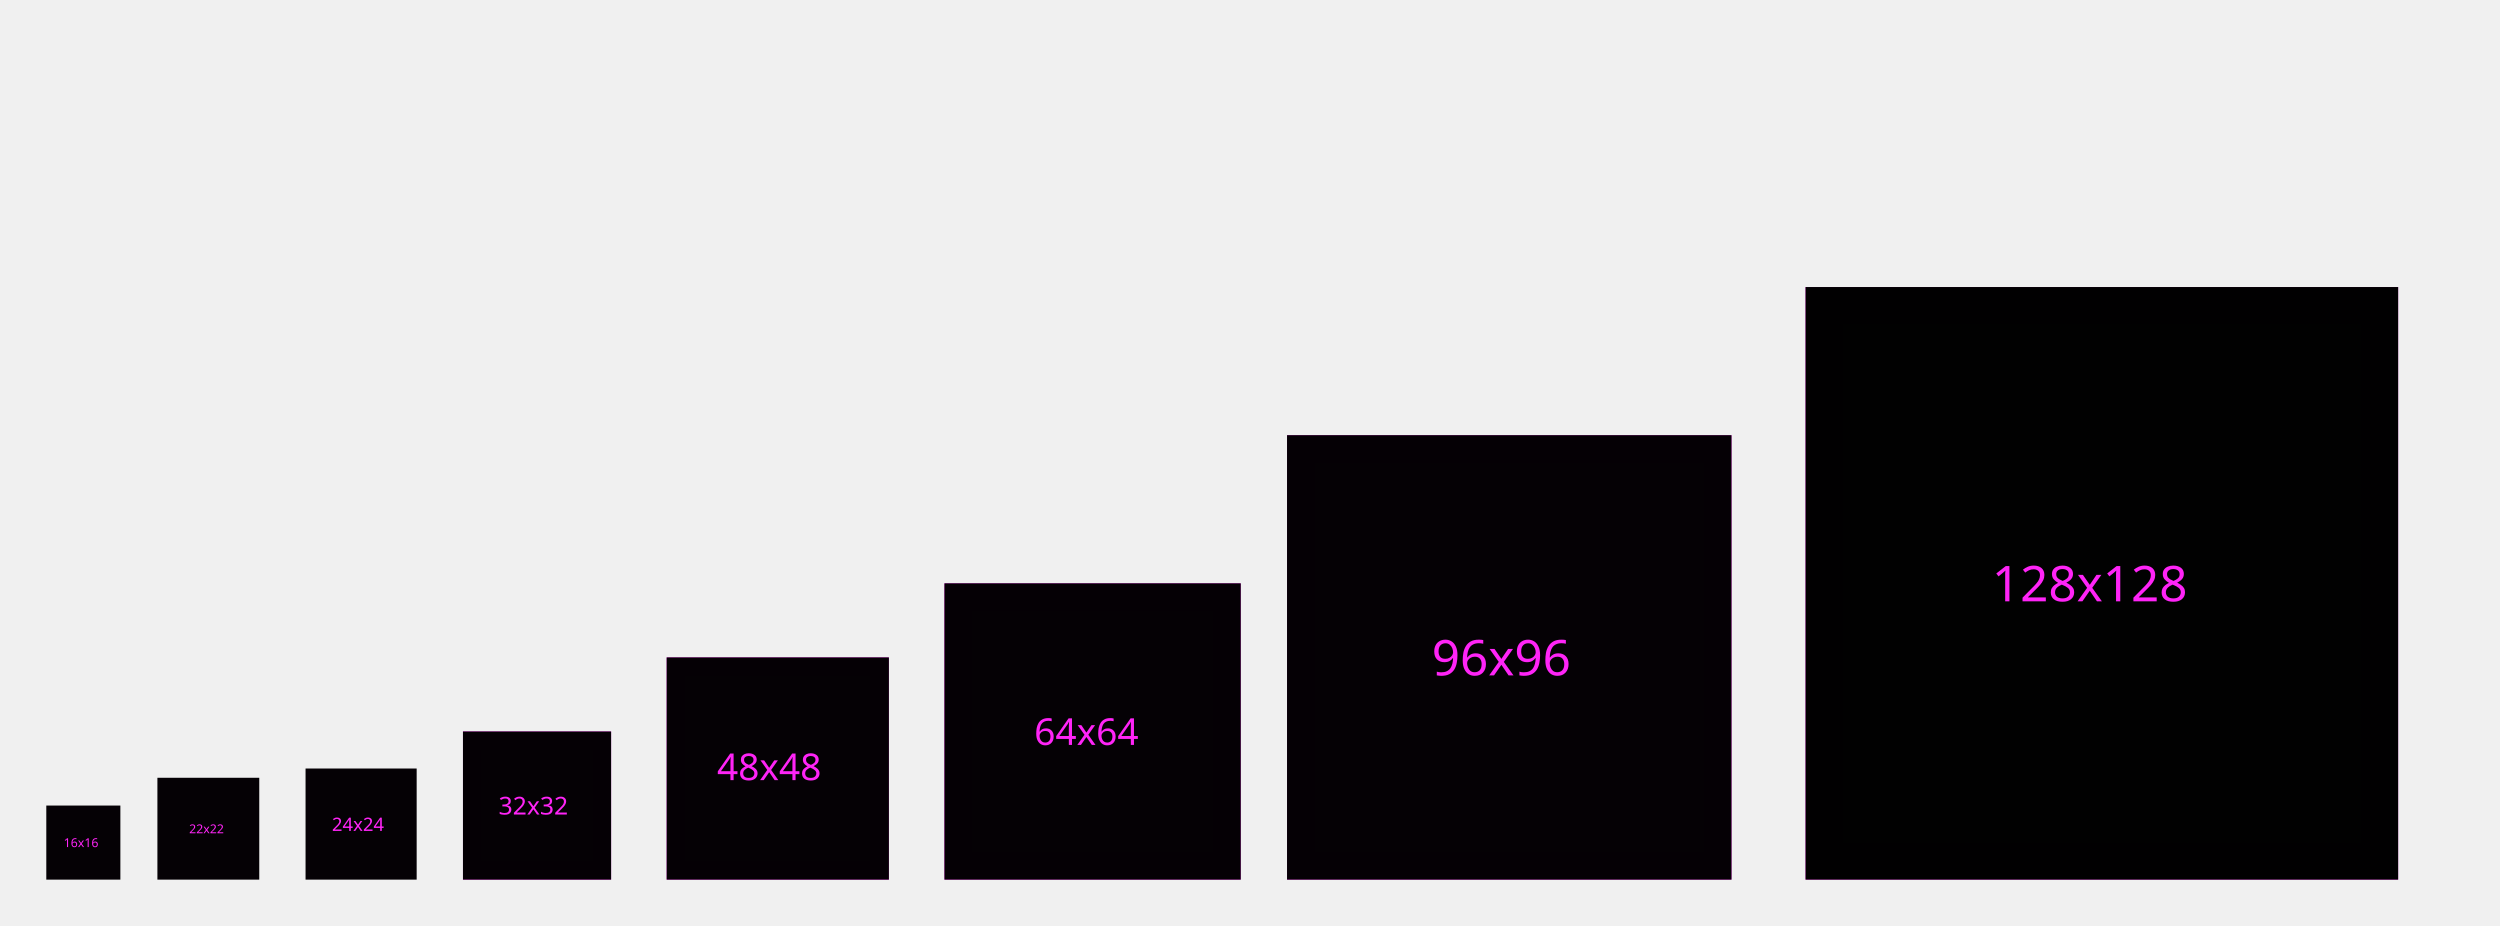
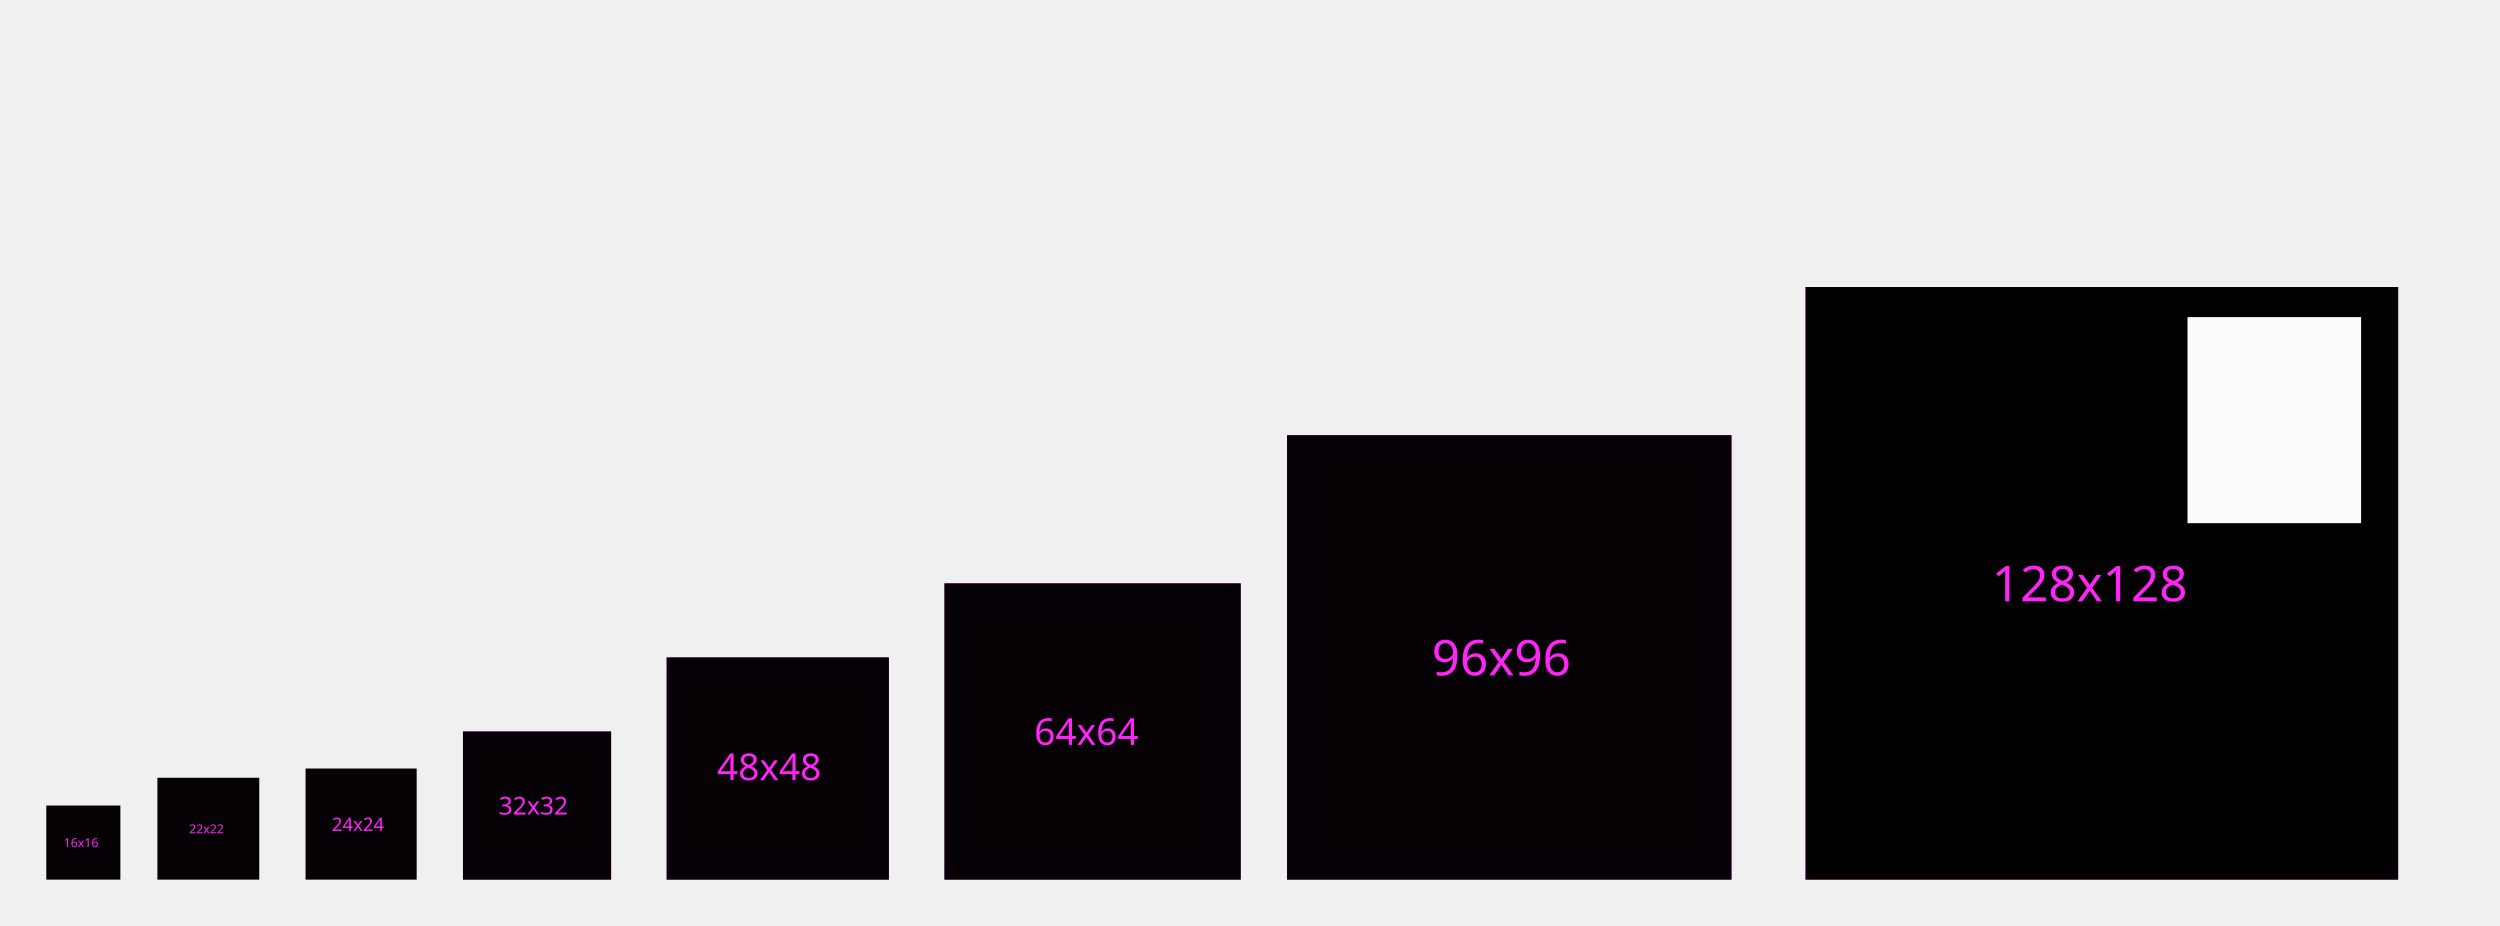
<svg xmlns="http://www.w3.org/2000/svg" xmlns:xlink="http://www.w3.org/1999/xlink" height="200" viewBox="0 0 506.25 187.5" width="540" id="svg2" version="1.1">
  <defs id="defs22">
    <linearGradient id="linearGradient4261">
      <stop style="stop-color:#000000;stop-opacity:1;" offset="0" id="stop4263" />
      <stop style="stop-color:#000000;stop-opacity:0;" offset="1" id="stop4265" />
    </linearGradient>
    <linearGradient id="linearGradient49897">
      <stop style="stop-color:#176875;stop-opacity:1" offset="0" id="stop49899" />
      <stop style="stop-color:#186a77;stop-opacity:1" offset="1" id="stop49901" />
    </linearGradient>
    <linearGradient id="linearGradient4536">
      <stop style="stop-color:#b6b6b6;stop-opacity:1" offset="0" id="stop4538" />
      <stop id="stop4544" offset="0.482" style="stop-color:#ffffff;stop-opacity:1;" />
      <stop style="stop-color:#cfcfcf;stop-opacity:1" offset="1" id="stop4540" />
    </linearGradient>
    <linearGradient id="linearGradient4492">
      <stop style="stop-color:#165dc2;stop-opacity:1;" offset="0" id="stop4494" />
      <stop style="stop-color:#1680c2;stop-opacity:1" offset="1" id="stop4496" />
    </linearGradient>
    <filter style="color-interpolation-filters:sRGB" id="filter4672">
      <feGaussianBlur stdDeviation="19.54" id="feGaussianBlur4674" />
    </filter>
    <filter style="color-interpolation-filters:sRGB" id="filter4680">
      <feDiffuseLighting id="feDiffuseLighting4682" />
    </filter>
    <linearGradient gradientTransform="translate(-29.321,-3.241)" xlink:href="#linearGradient4492" id="linearGradient4498-3" x1="32.948" y1="16.16" x2="41.58" y2="6.42" gradientUnits="userSpaceOnUse" />
    <linearGradient gradientTransform="translate(-29.321,-3.241)" xlink:href="#linearGradient4536" id="linearGradient4542-0" x1="29.321" y1="10.72" x2="44.279" y2="10.72" gradientUnits="userSpaceOnUse" />
    <linearGradient id="linearGradient3244">
      <stop id="stop3246" offset="0" style="stop-color:#d0611f;stop-opacity:1" />
      <stop id="stop3248" offset="1" style="stop-color:#f77a2c;stop-opacity:1" />
    </linearGradient>
    <linearGradient xlink:href="#linearGradient3244" id="linearGradient3242-3" gradientUnits="userSpaceOnUse" gradientTransform="matrix(0.494382,0,0,0.494382,-34.11236,-485.6622)" x1="78.897" y1="1042.14" x2="78.897" y2="982.428" />
    <symbol id="icon-refresh" viewBox="0 0 24 28">
      <path class="path1" d="m 23.609,16.5 c 0,0.031 0,0.078 -0.016,0.109 C 22.265,22.14 17.702,26 11.937,26 8.89,26 5.937,24.797 3.718,22.687 L 1.702,24.703 C 1.515,24.89 1.264,25 0.999,25 c -0.547,0 -1,-0.453 -1,-1 v -7 c 0,-0.547 0.453,-1 1,-1 h 7 c 0.547,0 1,0.453 1,1 0,0.266 -0.109,0.516 -0.297,0.703 L 6.561,19.844 C 8.03,21.219 9.983,22 11.998,22 c 2.781,0 5.359,-1.437 6.813,-3.813 0.375,-0.609 0.562,-1.203 0.828,-1.828 C 19.717,16.14 19.873,16 20.108,16 h 3 c 0.281,0 0.5,0.234 0.5,0.5 z M 24,4 v 7 c 0,0.547 -0.453,1 -1,1 h -7 c -0.547,0 -1,-0.453 -1,-1 0,-0.266 0.109,-0.516 0.297,-0.703 L 17.453,8.141 C 15.969,6.766 14.016,6 12,6 9.219,6 6.641,7.437 5.187,9.813 4.812,10.422 4.625,11.016 4.359,11.641 4.281,11.86 4.125,12 3.89,12 H 0.781 C 0.5,12 0.281,11.766 0.281,11.5 V 11.391 C 1.625,5.844 6.234,2 12,2 c 3.063,0 6.047,1.219 8.266,3.313 L 22.297,3.297 C 22.484,3.11 22.735,3 23,3 c 0.547,0 1,0.453 1,1 z" id="path9854" />
    </symbol>
    <symbol id="symbol5687">
      <path d="M 24,10 V 2 L 14,12 24,22 v -8 c 6.63,0 12,5.37 12,12 0,6.63 -5.37,12 -12,12 C 17.37,38 12,32.63 12,26 H 8 c 0,8.84 7.16,16 16,16 8.84,0 16,-7.16 16,-16 0,-8.84 -7.16,-16 -16,-16 z" style="stroke:none" id="path5691" />
    </symbol>
    <symbol id="symbol20353">
      <path d="M 35.3,12.7 C 32.41,9.8 28.42,8 24,8 15.16,8 8.02,15.16 8.02,24 c 0,8.84 7.14,16 15.98,16 7.45,0 13.69,-5.1 15.46,-12 H 35.3 c -1.65,4.66 -6.07,8 -11.3,8 -6.63,0 -12,-5.37 -12,-12 0,-6.63 5.37,-12 12,-12 3.31,0 6.28,1.38 8.45,3.55 L 26,22 H 40 V 8 Z" style="stroke:none" id="path20357" />
    </symbol>
    <linearGradient xlink:href="#linearGradient49897" id="linearGradient49903-2" x1="24.334" y1="44.352" x2="24.334" y2="-0.6" gradientUnits="userSpaceOnUse" />
    <linearGradient xlink:href="#linearGradient49897" id="linearGradient50365" gradientUnits="userSpaceOnUse" x1="24.334" y1="44.352" x2="24.334" y2="-0.6" gradientTransform="matrix(1.051483,0,0,1.051483,-1.235944,-1.105721)" />
    <linearGradient xlink:href="#linearGradient4261" id="linearGradient4267" x1="8.02" y1="24" x2="40" y2="24" gradientUnits="userSpaceOnUse" />
  </defs>
  <g id="layer3" style="display:none">
    <rect style="color:#000000;clip-rule:nonzero;display:block;overflow:visible;visibility:visible;opacity:1;isolation:auto;mix-blend-mode:normal;color-interpolation:sRGB;color-interpolation-filters:linearRGB;solid-color:#000000;solid-opacity:1;vector-effect:none;fill:#ffffff;fill-opacity:1;fill-rule:nonzero;stroke:none;stroke-width:22.457;stroke-linecap:square;stroke-linejoin:miter;stroke-miterlimit:4;stroke-dasharray:none;stroke-dashoffset:0;stroke-opacity:1;marker:none;marker-start:none;marker-mid:none;marker-end:none;paint-order:normal;color-rendering:auto;image-rendering:auto;shape-rendering:auto;text-rendering:auto;enable-background:accumulate" id="rect4603" width="506.25" height="187.5" x="1.295166e-08" y="0" />
  </g>
  <g style="display:inline" id="g4603" transform="translate(8.653846,139.5)">
    <rect y="0" x="0" height="0" width="0" id="rect4585" style="color:#000000;clip-rule:nonzero;display:inline;overflow:visible;visibility:visible;opacity:1;isolation:auto;mix-blend-mode:normal;color-interpolation:sRGB;color-interpolation-filters:linearRGB;solid-color:#000000;solid-opacity:1;fill:#ff0000;fill-opacity:1;fill-rule:nonzero;stroke:none;stroke-width:0.618;stroke-linecap:round;stroke-linejoin:miter;stroke-miterlimit:4;stroke-dasharray:none;stroke-dashoffset:0;stroke-opacity:0.771;marker:none;marker-start:none;marker-mid:none;marker-end:none;paint-order:normal;color-rendering:auto;image-rendering:auto;shape-rendering:auto;text-rendering:auto;enable-background:accumulate" />
    <g id="icon-22">
      <rect style="color:#000000;clip-rule:nonzero;display:block;overflow:visible;visibility:visible;opacity:1;isolation:auto;mix-blend-mode:normal;color-interpolation:sRGB;color-interpolation-filters:linearRGB;solid-color:#000000;solid-opacity:1;vector-effect:none;fill:#050005;fill-opacity:0.995;fill-rule:nonzero;stroke:#ff24f7;stroke-width:0;stroke-linecap:square;stroke-linejoin:miter;stroke-miterlimit:4;stroke-dasharray:none;stroke-dashoffset:0;stroke-opacity:0.995;marker:none;marker-start:none;marker-mid:none;marker-end:none;paint-order:normal;color-rendering:auto;image-rendering:auto;shape-rendering:auto;text-rendering:auto;enable-background:accumulate" id="R-22" width="20.625" height="20.625" x="23.221" y="18" />
      <text xml:space="preserve" style="font-size:1.787px;line-height:1000%;font-family:sans-serif;letter-spacing:0px;word-spacing:0px;display:inline;opacity:1;fill:#ff24f7;fill-opacity:1;stroke:none;stroke-width:0.112px;stroke-linecap:butt;stroke-linejoin:miter;stroke-opacity:1" x="29.644" y="29.24" id="text4770-9-0">
        <tspan x="29.644" y="29.24" style="font-size:2.5px;fill:#ff24f7;fill-opacity:1;stroke:none;stroke-width:0.112px" id="tspan4835-6">22x22</tspan>
      </text>
    </g>
    <g id="icon-16">
      <rect style="color:#000000;clip-rule:nonzero;display:block;overflow:visible;visibility:visible;opacity:1;isolation:auto;mix-blend-mode:normal;color-interpolation:sRGB;color-interpolation-filters:linearRGB;solid-color:#000000;solid-opacity:1;vector-effect:none;fill:#050005;fill-opacity:0.995;fill-rule:nonzero;stroke:#ff24f7;stroke-width:0;stroke-linecap:square;stroke-linejoin:miter;stroke-miterlimit:4;stroke-dasharray:none;stroke-dashoffset:0;stroke-opacity:0.995;marker:none;marker-start:none;marker-mid:none;marker-end:none;paint-order:normal;color-rendering:auto;image-rendering:auto;shape-rendering:auto;text-rendering:auto;enable-background:accumulate" id="R-16" width="15" height="15" x="0.721" y="23.625" />
      <text xml:space="preserve" style="font-size:1.154px;line-height:1000%;font-family:sans-serif;letter-spacing:0px;word-spacing:0px;display:inline;opacity:1;fill:#ff24f7;fill-opacity:1;stroke:none;stroke-width:0.072px;stroke-linecap:butt;stroke-linejoin:miter;stroke-opacity:1" x="4.24" y="32.035" id="text4770-2">
        <tspan id="tspan4768-6" x="4.24" y="32.035" style="font-size:2.5px;fill:#ff24f7;fill-opacity:1;stroke:none;stroke-width:0.072px">16x16</tspan>
      </text>
    </g>
    <rect style="color:#000000;clip-rule:nonzero;display:block;overflow:visible;visibility:visible;opacity:1;isolation:auto;mix-blend-mode:normal;color-interpolation:sRGB;color-interpolation-filters:linearRGB;solid-color:#000000;solid-opacity:1;vector-effect:none;fill:none;fill-opacity:0.039;fill-rule:nonzero;stroke:#ff24f7;stroke-width:3.75;stroke-linecap:square;stroke-linejoin:miter;stroke-miterlimit:4;stroke-dasharray:none;stroke-dashoffset:0;stroke-opacity:0.995;marker:none;marker-start:none;marker-mid:none;marker-end:none;paint-order:normal;color-rendering:auto;image-rendering:auto;shape-rendering:auto;text-rendering:auto;enable-background:accumulate" id="rect4593" width="26.25" height="26.25" x="86.971" y="10.5" />
    <rect y="-4.5" x="128.221" height="41.25" width="41.25" id="rect4595" style="color:#000000;clip-rule:nonzero;display:block;overflow:visible;visibility:visible;opacity:1;isolation:auto;mix-blend-mode:normal;color-interpolation:sRGB;color-interpolation-filters:linearRGB;solid-color:#000000;solid-opacity:1;vector-effect:none;fill:#000000;fill-opacity:0.039;fill-rule:nonzero;stroke:#ff24f7;stroke-width:3.75;stroke-linecap:square;stroke-linejoin:miter;stroke-miterlimit:4;stroke-dasharray:none;stroke-dashoffset:0;stroke-opacity:0.995;marker:none;marker-start:none;marker-mid:none;marker-end:none;paint-order:normal;color-rendering:auto;image-rendering:auto;shape-rendering:auto;text-rendering:auto;enable-background:accumulate" />
    <rect style="color:#000000;clip-rule:nonzero;display:block;overflow:visible;visibility:visible;opacity:1;isolation:auto;mix-blend-mode:normal;color-interpolation:sRGB;color-interpolation-filters:linearRGB;solid-color:#000000;solid-opacity:1;vector-effect:none;fill:#000000;fill-opacity:0.039;fill-rule:nonzero;stroke:#ff24f7;stroke-width:7.5;stroke-linecap:square;stroke-linejoin:miter;stroke-miterlimit:4;stroke-dasharray:none;stroke-dashoffset:0;stroke-opacity:0.995;marker:none;marker-start:none;marker-mid:none;marker-end:none;paint-order:normal;color-rendering:auto;image-rendering:auto;shape-rendering:auto;text-rendering:auto;enable-background:accumulate" id="rect4597" width="112.5" height="112.5" x="360.721" y="-77.625" />
    <rect style="color:#000000;clip-rule:nonzero;display:block;overflow:visible;visibility:visible;opacity:1;isolation:auto;mix-blend-mode:normal;color-interpolation:sRGB;color-interpolation-filters:linearRGB;solid-color:#000000;solid-opacity:1;vector-effect:none;fill:#000000;fill-opacity:0.039;fill-rule:nonzero;stroke:#ff24f7;stroke-width:5.625;stroke-linecap:square;stroke-linejoin:miter;stroke-miterlimit:4;stroke-dasharray:none;stroke-dashoffset:0;stroke-opacity:0.995;marker:none;marker-start:none;marker-mid:none;marker-end:none;paint-order:normal;color-rendering:auto;image-rendering:auto;shape-rendering:auto;text-rendering:auto;enable-background:accumulate" id="rect4599" width="54.375" height="54.375" x="185.409" y="-18.562" />
    <rect y="-48.562" x="254.784" height="84.375" width="84.375" id="rect4601" style="color:#000000;clip-rule:nonzero;display:block;overflow:visible;visibility:visible;opacity:1;isolation:auto;mix-blend-mode:normal;color-interpolation:sRGB;color-interpolation-filters:linearRGB;solid-color:#000000;solid-opacity:1;vector-effect:none;fill:#000000;fill-opacity:0.039;fill-rule:nonzero;stroke:#ff24f7;stroke-width:5.625;stroke-linecap:square;stroke-linejoin:miter;stroke-miterlimit:4;stroke-dasharray:none;stroke-dashoffset:0;stroke-opacity:0.995;marker:none;marker-start:none;marker-mid:none;marker-end:none;paint-order:normal;color-rendering:auto;image-rendering:auto;shape-rendering:auto;text-rendering:auto;enable-background:accumulate" />
    <g id="icon-24">
      <rect y="16.125" x="53.221" height="22.5" width="22.5" id="R-24" style="color:#000000;clip-rule:nonzero;display:block;overflow:visible;visibility:visible;opacity:1;isolation:auto;mix-blend-mode:normal;color-interpolation:sRGB;color-interpolation-filters:linearRGB;solid-color:#000000;solid-opacity:1;vector-effect:none;fill:#050005;fill-opacity:0.995;fill-rule:nonzero;stroke:#ff24f7;stroke-width:0;stroke-linecap:square;stroke-linejoin:miter;stroke-miterlimit:4;stroke-dasharray:none;stroke-dashoffset:0;stroke-opacity:0.995;marker:none;marker-start:none;marker-mid:none;marker-end:none;paint-order:normal;color-rendering:auto;image-rendering:auto;shape-rendering:auto;text-rendering:auto;enable-background:accumulate" />
      <text xml:space="preserve" style="font-size:1.787px;line-height:1000%;font-family:sans-serif;letter-spacing:0px;word-spacing:0px;display:inline;opacity:1;fill:#ff24f7;fill-opacity:1;stroke:none;stroke-width:0.112px;stroke-linecap:butt;stroke-linejoin:miter;stroke-opacity:1" x="58.555" y="28.767" id="text4770-9-6-3">
        <tspan x="58.555" y="28.767" style="font-size:3.75px;fill:#ff24f7;fill-opacity:1;stroke:none;stroke-width:0.112px" id="tspan4835-2-6">24x24</tspan>
      </text>
    </g>
    <g id="icon-32">
      <rect style="color:#000000;clip-rule:nonzero;display:block;overflow:visible;visibility:visible;opacity:1;isolation:auto;mix-blend-mode:normal;color-interpolation:sRGB;color-interpolation-filters:linearRGB;solid-color:#000000;solid-opacity:1;vector-effect:none;fill:#050005;fill-opacity:0.995;fill-rule:nonzero;stroke:#ff24f7;stroke-width:0;stroke-linecap:square;stroke-linejoin:miter;stroke-miterlimit:4;stroke-dasharray:none;stroke-dashoffset:0;stroke-opacity:0.995;marker:none;marker-start:none;marker-mid:none;marker-end:none;paint-order:normal;color-rendering:auto;image-rendering:auto;shape-rendering:auto;text-rendering:auto;enable-background:accumulate" id="R-32" width="30" height="30" x="85.096" y="8.625" />
      <text xml:space="preserve" style="font-size:1.787px;line-height:1000%;font-family:sans-serif;letter-spacing:0px;word-spacing:0px;display:inline;opacity:1;fill:#ff24f7;fill-opacity:1;stroke:none;stroke-width:0.112px;stroke-linecap:butt;stroke-linejoin:miter;stroke-opacity:1" x="92.311" y="25.445" id="text4770-9-6-6-0">
        <tspan x="92.311" y="25.445" style="font-size:5px;fill:#ff24f7;fill-opacity:1;stroke:none;stroke-width:0.112px" id="tspan4835-2-1-9">32x32</tspan>
      </text>
    </g>
    <g id="icon-48">
      <rect style="color:#000000;clip-rule:nonzero;display:block;overflow:visible;visibility:visible;opacity:1;isolation:auto;mix-blend-mode:normal;color-interpolation:sRGB;color-interpolation-filters:linearRGB;solid-color:#000000;solid-opacity:1;vector-effect:none;fill:#050005;fill-opacity:0.995;fill-rule:nonzero;stroke:#ff24f7;stroke-width:0;stroke-linecap:square;stroke-linejoin:miter;stroke-miterlimit:4;stroke-dasharray:none;stroke-dashoffset:0;stroke-opacity:0.995;marker:none;marker-start:none;marker-mid:none;marker-end:none;paint-order:normal;color-rendering:auto;image-rendering:auto;shape-rendering:auto;text-rendering:auto;enable-background:accumulate" id="R-48" width="45" height="45" x="126.346" y="-6.375" />
      <text id="text5051-2" y="18.476" x="136.544" style="font-size:7.5px;line-height:1000%;font-family:sans-serif;letter-spacing:0px;word-spacing:0px;display:inline;opacity:1;fill:#ff24f7;fill-opacity:1;stroke:none;stroke-width:0.112px;stroke-linecap:butt;stroke-linejoin:miter;stroke-opacity:1" xml:space="preserve">
        <tspan id="tspan5049-7" style="font-size:7.5px;fill:#ff24f7;fill-opacity:1;stroke:none;stroke-width:0.112px" y="18.476" x="136.544">48x48</tspan>
      </text>
    </g>
    <g id="icon_64">
      <rect style="color:#000000;clip-rule:nonzero;display:block;overflow:visible;visibility:visible;opacity:1;isolation:auto;mix-blend-mode:normal;color-interpolation:sRGB;color-interpolation-filters:linearRGB;solid-color:#000000;solid-opacity:1;vector-effect:none;fill:#050005;fill-opacity:0.995;fill-rule:nonzero;stroke:#ff24f7;stroke-width:0;stroke-linecap:square;stroke-linejoin:miter;stroke-miterlimit:4;stroke-dasharray:none;stroke-dashoffset:0;stroke-opacity:0.995;marker:none;marker-start:none;marker-mid:none;marker-end:none;paint-order:normal;color-rendering:auto;image-rendering:auto;shape-rendering:auto;text-rendering:auto;enable-background:accumulate" id="R-64" width="60" height="60" x="182.596" y="-21.375" />
      <text xml:space="preserve" style="font-size:7.5px;line-height:1000%;font-family:sans-serif;letter-spacing:0px;word-spacing:0px;display:inline;opacity:1;fill:#ff24f7;fill-opacity:1;stroke:none;stroke-width:0.112px;stroke-linecap:butt;stroke-linejoin:miter;stroke-opacity:1" x="200.777" y="11.355" id="text5057-9">
        <tspan x="200.777" y="11.355" style="font-size:7.5px;fill:#ff24f7;fill-opacity:1;stroke:none;stroke-width:0.112px" id="tspan5055-1">64x64</tspan>
      </text>
    </g>
    <g id="icon.hola_96">
      <rect y="-51.375" x="251.971" height="90" width="90" id="R-96" style="color:#000000;clip-rule:nonzero;display:block;overflow:visible;visibility:visible;opacity:1;isolation:auto;mix-blend-mode:normal;color-interpolation:sRGB;color-interpolation-filters:linearRGB;solid-color:#000000;solid-opacity:1;vector-effect:none;fill:#050005;fill-opacity:0.995;fill-rule:nonzero;stroke:#ff24f7;stroke-width:0;stroke-linecap:square;stroke-linejoin:miter;stroke-miterlimit:4;stroke-dasharray:none;stroke-dashoffset:0;stroke-opacity:0.995;marker:none;marker-start:none;marker-mid:none;marker-end:none;paint-order:normal;color-rendering:auto;image-rendering:auto;shape-rendering:auto;text-rendering:auto;enable-background:accumulate" />
      <text xml:space="preserve" style="font-size:7.5px;line-height:1000%;font-family:sans-serif;letter-spacing:0px;word-spacing:0px;display:inline;opacity:1;fill:#ff24f7;fill-opacity:1;stroke:none;stroke-width:0.112px;stroke-linecap:butt;stroke-linejoin:miter;stroke-opacity:1" x="281.28" y="-2.735" id="text5067-6">
        <tspan x="281.28" y="-2.735" style="font-size:10px;fill:#ff24f7;fill-opacity:1;stroke:none;stroke-width:0.112px" id="tspan5065-2">96x96</tspan>
      </text>
    </g>
    <g id="xterm-color_48x48_128">
      <rect style="color:#000000;clip-rule:nonzero;display:block;overflow:visible;visibility:visible;opacity:1;isolation:auto;mix-blend-mode:normal;color-interpolation:sRGB;color-interpolation-filters:linearRGB;solid-color:#000000;solid-opacity:1;vector-effect:none;fill:#000000;fill-opacity:0.996;fill-rule:nonzero;stroke:#ff24f7;stroke-width:0;stroke-linecap:square;stroke-linejoin:miter;stroke-miterlimit:4;stroke-dasharray:none;stroke-dashoffset:0;stroke-opacity:0.995;marker:none;marker-start:none;marker-mid:none;marker-end:none;paint-order:normal;color-rendering:auto;image-rendering:auto;shape-rendering:auto;text-rendering:auto;enable-background:accumulate" id="R-128" width="120" height="120" x="356.971" y="-81.375" />
      <text id="text5071-3" y="-17.735" x="394.706" style="font-size:7.5px;line-height:1000%;font-family:sans-serif;letter-spacing:0px;word-spacing:0px;display:inline;opacity:1;fill:#ff24f7;fill-opacity:1;stroke:none;stroke-width:0.112px;stroke-linecap:butt;stroke-linejoin:miter;stroke-opacity:1" xml:space="preserve">
        <tspan id="tspan5069-5" style="font-size:10px;fill:#ff24f7;fill-opacity:1;stroke:none;stroke-width:0.112px" y="-17.735" x="394.706">128x128</tspan>
      </text>
+       <rect style="color:#000000;clip-rule:nonzero;display:block;overflow:visible;visibility:visible;opacity:1;isolation:auto;mix-blend-mode:normal;color-interpolation:sRGB;color-interpolation-filters:linearRGB;solid-color:#000000;solid-opacity:1;vector-effect:none;fill:#fcfcfc;fill-opacity:1;fill-rule:nonzero;stroke:none;stroke-width:0.281;stroke-linecap:butt;stroke-linejoin:round;stroke-miterlimit:4;stroke-dasharray:none;stroke-dashoffset:0;stroke-opacity:1;marker:none;marker-start:none;marker-mid:none;marker-end:none;paint-order:normal;color-rendering:auto;image-rendering:auto;shape-rendering:auto;text-rendering:auto;enable-background:accumulate" id="rect4609" width="35.156" height="41.719" x="434.315" y="-75.281" />
    </g>
  </g>
  <g id="layer5" style="display:none;opacity:1">
    <g id="layer7" style="display:none;opacity:0.2" transform="translate(8.653846,139.5)">
      <rect style="color:#000000;clip-rule:nonzero;display:inline;overflow:visible;visibility:visible;opacity:1;isolation:auto;mix-blend-mode:normal;color-interpolation:sRGB;color-interpolation-filters:linearRGB;solid-color:#000000;solid-opacity:1;fill:#ff0000;fill-opacity:1;fill-rule:nonzero;stroke:none;stroke-width:0.618;stroke-linecap:round;stroke-linejoin:miter;stroke-miterlimit:4;stroke-dasharray:none;stroke-dashoffset:0;stroke-opacity:0.771;marker:none;marker-start:none;marker-mid:none;marker-end:none;paint-order:normal;color-rendering:auto;image-rendering:auto;shape-rendering:auto;text-rendering:auto;enable-background:accumulate" id="rect4356" width="0" height="0" x="0" y="0" />
      <rect style="color:#000000;clip-rule:nonzero;display:block;overflow:visible;visibility:visible;opacity:1;isolation:auto;mix-blend-mode:normal;color-interpolation:sRGB;color-interpolation-filters:linearRGB;solid-color:#000000;solid-opacity:1;vector-effect:none;fill:none;fill-opacity:0.039;fill-rule:nonzero;stroke:#ff24f7;stroke-width:1.875;stroke-linecap:square;stroke-linejoin:miter;stroke-miterlimit:4;stroke-dasharray:none;stroke-dashoffset:0;stroke-opacity:0.995;marker:none;marker-start:none;marker-mid:none;marker-end:none;paint-order:normal;color-rendering:auto;image-rendering:auto;shape-rendering:auto;text-rendering:auto;enable-background:accumulate" id="bg-22" width="18.75" height="18.75" x="24.159" y="18.938" />
      <rect style="color:#000000;clip-rule:nonzero;display:block;overflow:visible;visibility:visible;opacity:1;isolation:auto;mix-blend-mode:normal;color-interpolation:sRGB;color-interpolation-filters:linearRGB;solid-color:#000000;solid-opacity:1;vector-effect:none;fill:none;fill-opacity:0.039;fill-rule:nonzero;stroke:#ff24f7;stroke-width:1.875;stroke-linecap:square;stroke-linejoin:miter;stroke-miterlimit:4;stroke-dasharray:none;stroke-dashoffset:0;stroke-opacity:0.995;marker:none;marker-start:none;marker-mid:none;marker-end:none;paint-order:normal;color-rendering:auto;image-rendering:auto;shape-rendering:auto;text-rendering:auto;enable-background:accumulate" id="bg-16" width="13.125" height="13.125" x="1.659" y="24.563" />
      <rect style="color:#000000;clip-rule:nonzero;display:block;overflow:visible;visibility:visible;opacity:1;isolation:auto;mix-blend-mode:normal;color-interpolation:sRGB;color-interpolation-filters:linearRGB;solid-color:#000000;solid-opacity:1;vector-effect:none;fill:none;fill-opacity:0.039;fill-rule:nonzero;stroke:#ff24f7;stroke-width:1.875;stroke-linecap:square;stroke-linejoin:miter;stroke-miterlimit:4;stroke-dasharray:none;stroke-dashoffset:0;stroke-opacity:0.995;marker:none;marker-start:none;marker-mid:none;marker-end:none;paint-order:normal;color-rendering:auto;image-rendering:auto;shape-rendering:auto;text-rendering:auto;enable-background:accumulate" id="bg-24" width="20.625" height="20.625" x="54.159" y="17.063" />
      <rect y="10.5" x="86.971" height="26.25" width="26.25" id="bg-32" style="color:#000000;clip-rule:nonzero;display:block;overflow:visible;visibility:visible;opacity:1;isolation:auto;mix-blend-mode:normal;color-interpolation:sRGB;color-interpolation-filters:linearRGB;solid-color:#000000;solid-opacity:1;vector-effect:none;fill:none;fill-opacity:0.039;fill-rule:nonzero;stroke:#ff24f7;stroke-width:3.75;stroke-linecap:square;stroke-linejoin:miter;stroke-miterlimit:4;stroke-dasharray:none;stroke-dashoffset:0;stroke-opacity:0.995;marker:none;marker-start:none;marker-mid:none;marker-end:none;paint-order:normal;color-rendering:auto;image-rendering:auto;shape-rendering:auto;text-rendering:auto;enable-background:accumulate" />
      <rect style="color:#000000;clip-rule:nonzero;display:block;overflow:visible;visibility:visible;opacity:1;isolation:auto;mix-blend-mode:normal;color-interpolation:sRGB;color-interpolation-filters:linearRGB;solid-color:#000000;solid-opacity:1;vector-effect:none;fill:none;fill-opacity:0.039;fill-rule:nonzero;stroke:#ff24f7;stroke-width:3.75;stroke-linecap:square;stroke-linejoin:miter;stroke-miterlimit:4;stroke-dasharray:none;stroke-dashoffset:0;stroke-opacity:0.995;marker:none;marker-start:none;marker-mid:none;marker-end:none;paint-order:normal;color-rendering:auto;image-rendering:auto;shape-rendering:auto;text-rendering:auto;enable-background:accumulate" id="bg-48" width="41.25" height="41.25" x="128.221" y="-4.5" />
      <rect y="-77.625" x="360.721" height="112.5" width="112.5" id="bg-128" style="color:#000000;clip-rule:nonzero;display:block;overflow:visible;visibility:visible;opacity:1;isolation:auto;mix-blend-mode:normal;color-interpolation:sRGB;color-interpolation-filters:linearRGB;solid-color:#000000;solid-opacity:1;vector-effect:none;fill:none;fill-opacity:0.039;fill-rule:nonzero;stroke:#ff24f7;stroke-width:7.5;stroke-linecap:square;stroke-linejoin:miter;stroke-miterlimit:4;stroke-dasharray:none;stroke-dashoffset:0;stroke-opacity:0.995;marker:none;marker-start:none;marker-mid:none;marker-end:none;paint-order:normal;color-rendering:auto;image-rendering:auto;shape-rendering:auto;text-rendering:auto;enable-background:accumulate" />
      <rect y="-18.562" x="185.409" height="54.375" width="54.375" id="bg-64" style="color:#000000;clip-rule:nonzero;display:block;overflow:visible;visibility:visible;opacity:1;isolation:auto;mix-blend-mode:normal;color-interpolation:sRGB;color-interpolation-filters:linearRGB;solid-color:#000000;solid-opacity:1;vector-effect:none;fill:none;fill-opacity:0.039;fill-rule:nonzero;stroke:#ff24f7;stroke-width:5.625;stroke-linecap:square;stroke-linejoin:miter;stroke-miterlimit:4;stroke-dasharray:none;stroke-dashoffset:0;stroke-opacity:0.995;marker:none;marker-start:none;marker-mid:none;marker-end:none;paint-order:normal;color-rendering:auto;image-rendering:auto;shape-rendering:auto;text-rendering:auto;enable-background:accumulate" />
      <rect style="color:#000000;clip-rule:nonzero;display:block;overflow:visible;visibility:visible;opacity:1;isolation:auto;mix-blend-mode:normal;color-interpolation:sRGB;color-interpolation-filters:linearRGB;solid-color:#000000;solid-opacity:1;vector-effect:none;fill:none;fill-opacity:0.039;fill-rule:nonzero;stroke:#ff24f7;stroke-width:5.625;stroke-linecap:square;stroke-linejoin:miter;stroke-miterlimit:4;stroke-dasharray:none;stroke-dashoffset:0;stroke-opacity:0.995;marker:none;marker-start:none;marker-mid:none;marker-end:none;paint-order:normal;color-rendering:auto;image-rendering:auto;shape-rendering:auto;text-rendering:auto;enable-background:accumulate" id="bg-96" width="84.375" height="84.375" x="254.784" y="-48.562" />
    </g>
    <g transform="translate(8.653846,139.5)" style="display:none" id="g4567">
      <rect y="0" x="0" height="0" width="0" id="rect4549" style="color:#000000;clip-rule:nonzero;display:inline;overflow:visible;visibility:visible;opacity:1;isolation:auto;mix-blend-mode:normal;color-interpolation:sRGB;color-interpolation-filters:linearRGB;solid-color:#000000;solid-opacity:1;fill:#ff0000;fill-opacity:1;fill-rule:nonzero;stroke:none;stroke-width:0.618;stroke-linecap:round;stroke-linejoin:miter;stroke-miterlimit:4;stroke-dasharray:none;stroke-dashoffset:0;stroke-opacity:0.771;marker:none;marker-start:none;marker-mid:none;marker-end:none;paint-order:normal;color-rendering:auto;image-rendering:auto;shape-rendering:auto;text-rendering:auto;enable-background:accumulate" />
      <path style="color:#000000;font-style:normal;font-variant:normal;font-weight:normal;font-stretch:normal;font-size:medium;line-height:normal;font-family:sans-serif;font-variant-ligatures:normal;font-variant-position:normal;font-variant-caps:normal;font-variant-numeric:normal;font-variant-alternates:normal;font-feature-settings:normal;text-indent:0;text-align:start;text-decoration:none;text-decoration-line:none;text-decoration-style:solid;text-decoration-color:#000000;letter-spacing:normal;word-spacing:normal;text-transform:none;writing-mode:lr-tb;direction:ltr;text-orientation:mixed;dominant-baseline:auto;baseline-shift:baseline;text-anchor:start;white-space:normal;shape-padding:0;clip-rule:nonzero;display:block;overflow:visible;visibility:visible;opacity:1;isolation:auto;mix-blend-mode:normal;color-interpolation:sRGB;color-interpolation-filters:linearRGB;solid-color:#000000;solid-opacity:1;vector-effect:none;fill:none;fill-opacity:0.995;fill-rule:nonzero;stroke:#ff24f7;stroke-width:0.009;stroke-linecap:square;stroke-linejoin:miter;stroke-miterlimit:4;stroke-dasharray:0.037, 0.073;stroke-dashoffset:0;stroke-opacity:0.995;marker:none;paint-order:normal;color-rendering:auto;image-rendering:auto;shape-rendering:auto;text-rendering:auto;enable-background:accumulate" d="m 23.221,18 v 0.938 19.688 h 20.625 V 18 Z m 1.875,1.875 h 16.875 V 36.75 h -16.875 z" id="rect4551" />
      <path style="color:#000000;font-style:normal;font-variant:normal;font-weight:normal;font-stretch:normal;font-size:medium;line-height:normal;font-family:sans-serif;font-variant-ligatures:normal;font-variant-position:normal;font-variant-caps:normal;font-variant-numeric:normal;font-variant-alternates:normal;font-feature-settings:normal;text-indent:0;text-align:start;text-decoration:none;text-decoration-line:none;text-decoration-style:solid;text-decoration-color:#000000;letter-spacing:normal;word-spacing:normal;text-transform:none;writing-mode:lr-tb;direction:ltr;text-orientation:mixed;dominant-baseline:auto;baseline-shift:baseline;text-anchor:start;white-space:normal;shape-padding:0;clip-rule:nonzero;display:block;overflow:visible;visibility:visible;opacity:1;isolation:auto;mix-blend-mode:normal;color-interpolation:sRGB;color-interpolation-filters:linearRGB;solid-color:#000000;solid-opacity:1;vector-effect:none;fill:none;fill-opacity:0.995;fill-rule:nonzero;stroke:#ff24f7;stroke-width:0.009;stroke-linecap:square;stroke-linejoin:miter;stroke-miterlimit:4;stroke-dasharray:0.037, 0.073;stroke-dashoffset:0;stroke-opacity:0.995;marker:none;paint-order:normal;color-rendering:auto;image-rendering:auto;shape-rendering:auto;text-rendering:auto;enable-background:accumulate" d="M 0.721,23.625 V 24.562 38.625 H 15.721 v -15 z M 2.596,25.5 H 13.846 V 36.75 H 2.596 Z" id="rect4553" />
      <path style="color:#000000;font-style:normal;font-variant:normal;font-weight:normal;font-stretch:normal;font-size:medium;line-height:normal;font-family:sans-serif;font-variant-ligatures:normal;font-variant-position:normal;font-variant-caps:normal;font-variant-numeric:normal;font-variant-alternates:normal;font-feature-settings:normal;text-indent:0;text-align:start;text-decoration:none;text-decoration-line:none;text-decoration-style:solid;text-decoration-color:#000000;letter-spacing:normal;word-spacing:normal;text-transform:none;writing-mode:lr-tb;direction:ltr;text-orientation:mixed;dominant-baseline:auto;baseline-shift:baseline;text-anchor:start;white-space:normal;shape-padding:0;clip-rule:nonzero;display:block;overflow:visible;visibility:visible;opacity:1;isolation:auto;mix-blend-mode:normal;color-interpolation:sRGB;color-interpolation-filters:linearRGB;solid-color:#000000;solid-opacity:1;vector-effect:none;fill:none;fill-opacity:0.995;fill-rule:nonzero;stroke:#ff24f7;stroke-width:0.009;stroke-linecap:square;stroke-linejoin:miter;stroke-miterlimit:4;stroke-dasharray:0.037, 0.073;stroke-dashoffset:0;stroke-opacity:0.995;marker:none;paint-order:normal;color-rendering:auto;image-rendering:auto;shape-rendering:auto;text-rendering:auto;enable-background:accumulate" d="m 53.221,16.125 v 0.938 21.562 h 22.5 v -22.5 z m 1.875,1.875 h 18.75 v 18.75 h -18.75 z" id="rect4555" />
      <path style="color:#000000;font-style:normal;font-variant:normal;font-weight:normal;font-stretch:normal;font-size:medium;line-height:normal;font-family:sans-serif;font-variant-ligatures:normal;font-variant-position:normal;font-variant-caps:normal;font-variant-numeric:normal;font-variant-alternates:normal;font-feature-settings:normal;text-indent:0;text-align:start;text-decoration:none;text-decoration-line:none;text-decoration-style:solid;text-decoration-color:#000000;letter-spacing:normal;word-spacing:normal;text-transform:none;writing-mode:lr-tb;direction:ltr;text-orientation:mixed;dominant-baseline:auto;baseline-shift:baseline;text-anchor:start;white-space:normal;shape-padding:0;clip-rule:nonzero;display:block;overflow:visible;visibility:visible;opacity:1;isolation:auto;mix-blend-mode:normal;color-interpolation:sRGB;color-interpolation-filters:linearRGB;solid-color:#000000;solid-opacity:1;vector-effect:none;fill:none;fill-opacity:0.995;fill-rule:nonzero;stroke:#ff24f7;stroke-width:0.018;stroke-linecap:square;stroke-linejoin:miter;stroke-miterlimit:4;stroke-dasharray:0.073, 0.147;stroke-dashoffset:0;stroke-opacity:0.995;marker:none;paint-order:normal;color-rendering:auto;image-rendering:auto;shape-rendering:auto;text-rendering:auto;enable-background:accumulate" d="M 85.096,8.625 V 10.5 38.625 H 115.096 v -30 z m 3.75,3.75 H 111.346 v 22.5 H 88.846 Z" id="rect4557" />
      <path style="color:#000000;font-style:normal;font-variant:normal;font-weight:normal;font-stretch:normal;font-size:medium;line-height:normal;font-family:sans-serif;font-variant-ligatures:normal;font-variant-position:normal;font-variant-caps:normal;font-variant-numeric:normal;font-variant-alternates:normal;font-feature-settings:normal;text-indent:0;text-align:start;text-decoration:none;text-decoration-line:none;text-decoration-style:solid;text-decoration-color:#000000;letter-spacing:normal;word-spacing:normal;text-transform:none;writing-mode:lr-tb;direction:ltr;text-orientation:mixed;dominant-baseline:auto;baseline-shift:baseline;text-anchor:start;white-space:normal;shape-padding:0;clip-rule:nonzero;display:block;overflow:visible;visibility:visible;opacity:1;isolation:auto;mix-blend-mode:normal;color-interpolation:sRGB;color-interpolation-filters:linearRGB;solid-color:#000000;solid-opacity:1;vector-effect:none;fill:none;fill-opacity:0.995;fill-rule:nonzero;stroke:#ff24f7;stroke-width:0.018;stroke-linecap:square;stroke-linejoin:miter;stroke-miterlimit:4;stroke-dasharray:0.073, 0.147;stroke-dashoffset:0;stroke-opacity:0.995;marker:none;paint-order:normal;color-rendering:auto;image-rendering:auto;shape-rendering:auto;text-rendering:auto;enable-background:accumulate" d="M 126.346,-6.375 V -4.5 38.625 h 45 v -45 z m 3.75,3.75 h 37.5 v 37.5 h -37.5 z" id="rect4559" />
      <path style="color:#000000;font-style:normal;font-variant:normal;font-weight:normal;font-stretch:normal;font-size:medium;line-height:normal;font-family:sans-serif;font-variant-ligatures:normal;font-variant-position:normal;font-variant-caps:normal;font-variant-numeric:normal;font-variant-alternates:normal;font-feature-settings:normal;text-indent:0;text-align:start;text-decoration:none;text-decoration-line:none;text-decoration-style:solid;text-decoration-color:#000000;letter-spacing:normal;word-spacing:normal;text-transform:none;writing-mode:lr-tb;direction:ltr;text-orientation:mixed;dominant-baseline:auto;baseline-shift:baseline;text-anchor:start;white-space:normal;shape-padding:0;clip-rule:nonzero;display:block;overflow:visible;visibility:visible;opacity:1;isolation:auto;mix-blend-mode:normal;color-interpolation:sRGB;color-interpolation-filters:linearRGB;solid-color:#000000;solid-opacity:1;vector-effect:none;fill:none;fill-opacity:0.995;fill-rule:nonzero;stroke:#ff24f7;stroke-width:0.037;stroke-linecap:square;stroke-linejoin:miter;stroke-miterlimit:4;stroke-dasharray:0.147, 0.294;stroke-dashoffset:0;stroke-opacity:0.995;marker:none;paint-order:normal;color-rendering:auto;image-rendering:auto;shape-rendering:auto;text-rendering:auto;enable-background:accumulate" d="m 356.971,-81.375 v 3.75 116.25 h 120 v -120 z m 7.5,7.5 h 105 v 105 h -105 z" id="rect4561" />
      <path style="color:#000000;font-style:normal;font-variant:normal;font-weight:normal;font-stretch:normal;font-size:medium;line-height:normal;font-family:sans-serif;font-variant-ligatures:normal;font-variant-position:normal;font-variant-caps:normal;font-variant-numeric:normal;font-variant-alternates:normal;font-feature-settings:normal;text-indent:0;text-align:start;text-decoration:none;text-decoration-line:none;text-decoration-style:solid;text-decoration-color:#000000;letter-spacing:normal;word-spacing:normal;text-transform:none;writing-mode:lr-tb;direction:ltr;text-orientation:mixed;dominant-baseline:auto;baseline-shift:baseline;text-anchor:start;white-space:normal;shape-padding:0;clip-rule:nonzero;display:block;overflow:visible;visibility:visible;opacity:1;isolation:auto;mix-blend-mode:normal;color-interpolation:sRGB;color-interpolation-filters:linearRGB;solid-color:#000000;solid-opacity:1;vector-effect:none;fill:none;fill-opacity:0.995;fill-rule:nonzero;stroke:#ff24f7;stroke-width:0.028;stroke-linecap:square;stroke-linejoin:miter;stroke-miterlimit:4;stroke-dasharray:0.11, 0.22;stroke-dashoffset:0;stroke-opacity:0.995;marker:none;paint-order:normal;color-rendering:auto;image-rendering:auto;shape-rendering:auto;text-rendering:auto;enable-background:accumulate" d="m 182.596,-21.375 v 2.812 57.188 h 60 v -60 z m 5.625,5.625 h 48.75 V 33 h -48.75 z" id="rect4563" />
      <path style="color:#000000;font-style:normal;font-variant:normal;font-weight:normal;font-stretch:normal;font-size:medium;line-height:normal;font-family:sans-serif;font-variant-ligatures:normal;font-variant-position:normal;font-variant-caps:normal;font-variant-numeric:normal;font-variant-alternates:normal;font-feature-settings:normal;text-indent:0;text-align:start;text-decoration:none;text-decoration-line:none;text-decoration-style:solid;text-decoration-color:#000000;letter-spacing:normal;word-spacing:normal;text-transform:none;writing-mode:lr-tb;direction:ltr;text-orientation:mixed;dominant-baseline:auto;baseline-shift:baseline;text-anchor:start;white-space:normal;shape-padding:0;clip-rule:nonzero;display:block;overflow:visible;visibility:visible;opacity:1;isolation:auto;mix-blend-mode:normal;color-interpolation:sRGB;color-interpolation-filters:linearRGB;solid-color:#000000;solid-opacity:1;vector-effect:none;fill:none;fill-opacity:0.995;fill-rule:nonzero;stroke:#ff24f7;stroke-width:0.028;stroke-linecap:square;stroke-linejoin:miter;stroke-miterlimit:4;stroke-dasharray:0.11, 0.22;stroke-dashoffset:0;stroke-opacity:0.995;marker:none;paint-order:normal;color-rendering:auto;image-rendering:auto;shape-rendering:auto;text-rendering:auto;enable-background:accumulate" d="m 251.971,-51.375 v 2.812 87.188 h 90 v -90 z m 5.625,5.625 h 78.75 V 33 h -78.75 z" id="rect4565" />
    </g>
    <g id="layer2" style="display:inline">
      <text xml:space="preserve" style="font-size:1.154px;line-height:1000%;font-family:sans-serif;letter-spacing:0px;word-spacing:0px;display:inline;fill:#ff24f7;fill-opacity:1;stroke:none;stroke-width:0.072px;stroke-linecap:butt;stroke-linejoin:miter;stroke-opacity:1" x="12.894" y="171.535" id="text4770">
        <tspan id="tspan4768" x="12.894" y="171.535" style="font-size:2.5px;fill:#ff24f7;fill-opacity:1;stroke:none;stroke-width:0.072px">16x16</tspan>
      </text>
      <text xml:space="preserve" style="font-size:1.787px;line-height:1000%;font-family:sans-serif;letter-spacing:0px;word-spacing:0px;display:inline;fill:#ff24f7;fill-opacity:1;stroke:none;stroke-width:0.112px;stroke-linecap:butt;stroke-linejoin:miter;stroke-opacity:1" x="38.298" y="168.74" id="text4770-9">
        <tspan x="38.298" y="168.74" style="font-size:2.5px;fill:#ff24f7;fill-opacity:1;stroke:none;stroke-width:0.112px" id="tspan4835">22x22</tspan>
      </text>
      <text xml:space="preserve" style="font-size:1.787px;line-height:1000%;font-family:sans-serif;letter-spacing:0px;word-spacing:0px;display:inline;opacity:1;fill:#ff24f7;fill-opacity:1;stroke:none;stroke-width:0.112px;stroke-linecap:butt;stroke-linejoin:miter;stroke-opacity:1" x="67.209" y="168.267" id="text4770-9-6">
        <tspan x="67.209" y="168.267" style="font-size:3.75px;fill:#ff24f7;fill-opacity:1;stroke:none;stroke-width:0.112px" id="tspan4835-2">24x24</tspan>
      </text>
      <text xml:space="preserve" style="font-size:1.787px;line-height:1000%;font-family:sans-serif;letter-spacing:0px;word-spacing:0px;display:inline;opacity:1;fill:#ff24f7;fill-opacity:1;stroke:none;stroke-width:0.112px;stroke-linecap:butt;stroke-linejoin:miter;stroke-opacity:1" x="100.964" y="164.945" id="text4770-9-6-6">
        <tspan x="100.964" y="164.945" style="font-size:5px;fill:#ff24f7;fill-opacity:1;stroke:none;stroke-width:0.112px" id="tspan4835-2-1">32x32</tspan>
      </text>
      <text id="text5051" y="157.976" x="145.198" style="font-size:7.5px;line-height:1000%;font-family:sans-serif;letter-spacing:0px;word-spacing:0px;display:inline;opacity:1;fill:#ff24f7;fill-opacity:1;stroke:none;stroke-width:0.112px;stroke-linecap:butt;stroke-linejoin:miter;stroke-opacity:1" xml:space="preserve">
        <tspan id="tspan5049" style="font-size:7.5px;fill:#ff24f7;fill-opacity:1;stroke:none;stroke-width:0.112px" y="157.976" x="145.198">48x48</tspan>
      </text>
      <text xml:space="preserve" style="font-size:7.5px;line-height:1000%;font-family:sans-serif;letter-spacing:0px;word-spacing:0px;display:inline;opacity:1;fill:#ff24f7;fill-opacity:1;stroke:none;stroke-width:0.112px;stroke-linecap:butt;stroke-linejoin:miter;stroke-opacity:1" x="209.431" y="150.855" id="text5057">
        <tspan x="209.431" y="150.855" style="font-size:7.5px;fill:#ff24f7;fill-opacity:1;stroke:none;stroke-width:0.112px" id="tspan5055">64x64</tspan>
      </text>
      <text xml:space="preserve" style="font-size:7.5px;line-height:1000%;font-family:sans-serif;letter-spacing:0px;word-spacing:0px;display:inline;opacity:1;fill:#ff24f7;fill-opacity:1;stroke:none;stroke-width:0.112px;stroke-linecap:butt;stroke-linejoin:miter;stroke-opacity:1" x="289.934" y="136.765" id="text5067">
        <tspan x="289.934" y="136.765" style="font-size:10px;fill:#ff24f7;fill-opacity:1;stroke:none;stroke-width:0.112px" id="tspan5065">96x96</tspan>
      </text>
      <text id="text5071" y="121.765" x="403.359" style="font-size:7.5px;line-height:1000%;font-family:sans-serif;letter-spacing:0px;word-spacing:0px;display:inline;opacity:1;fill:#ff24f7;fill-opacity:1;stroke:none;stroke-width:0.112px;stroke-linecap:butt;stroke-linejoin:miter;stroke-opacity:1" xml:space="preserve">
        <tspan id="tspan5069" style="font-size:10px;fill:#ff24f7;fill-opacity:1;stroke:none;stroke-width:0.112px" y="121.765" x="403.359">128x128</tspan>
      </text>
    </g>
  </g>
</svg>
